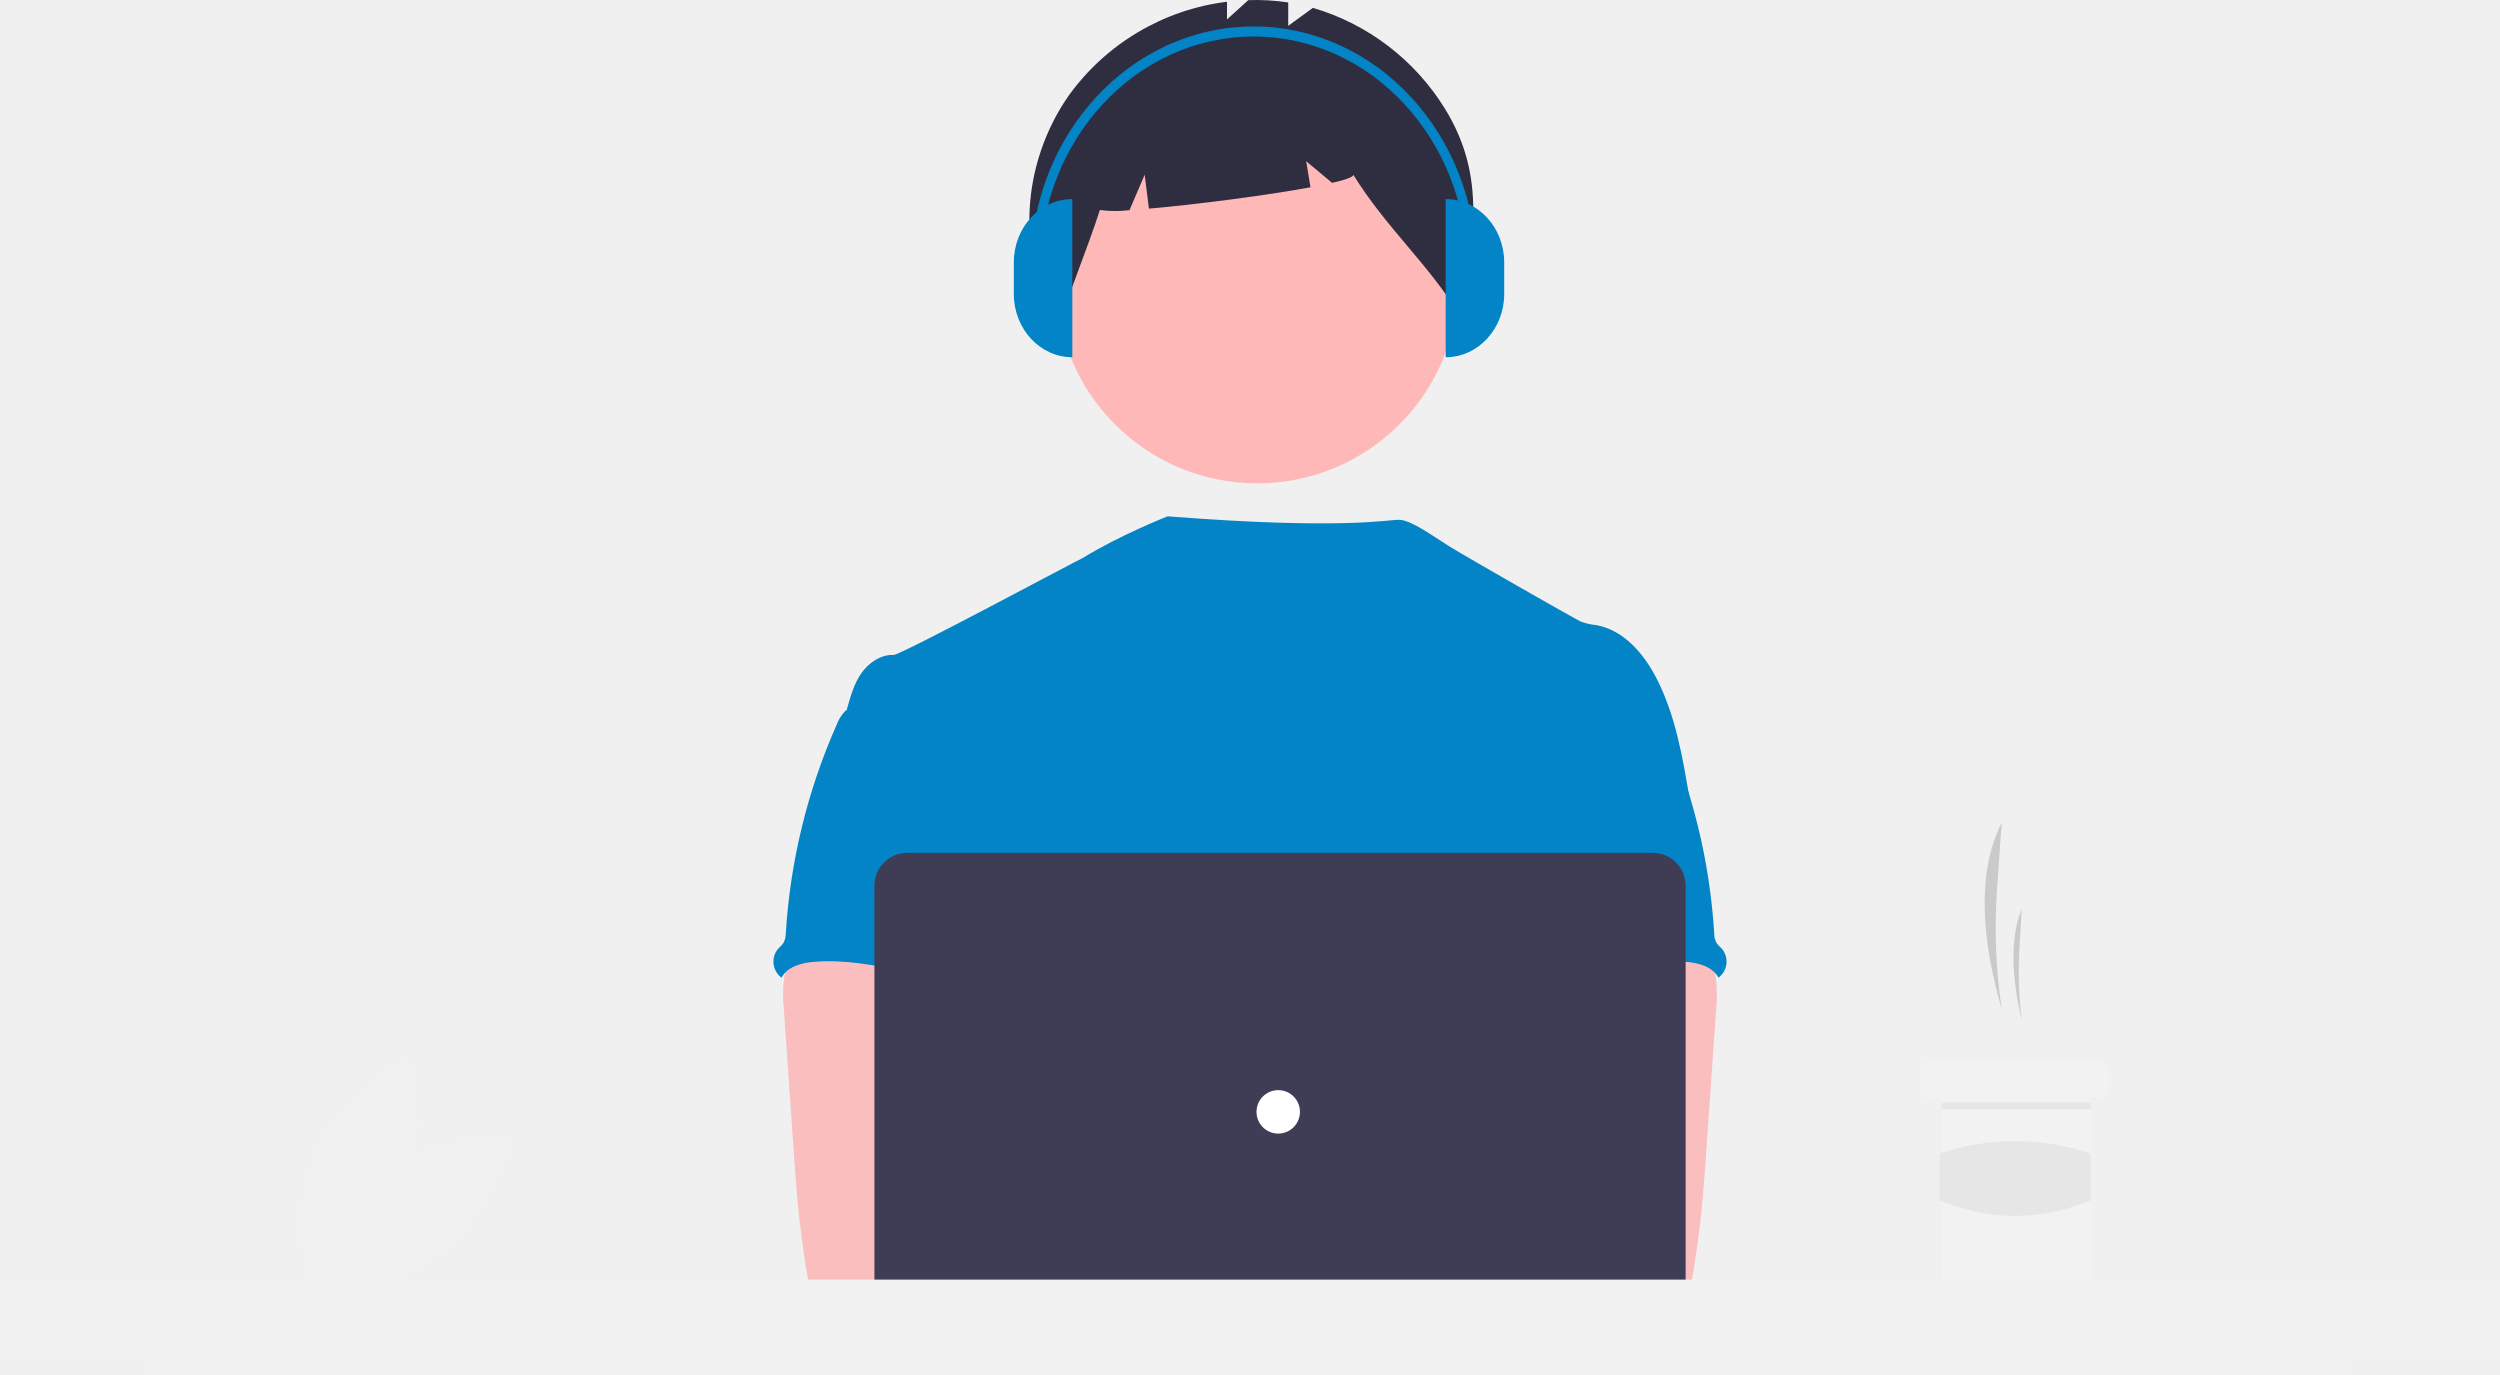
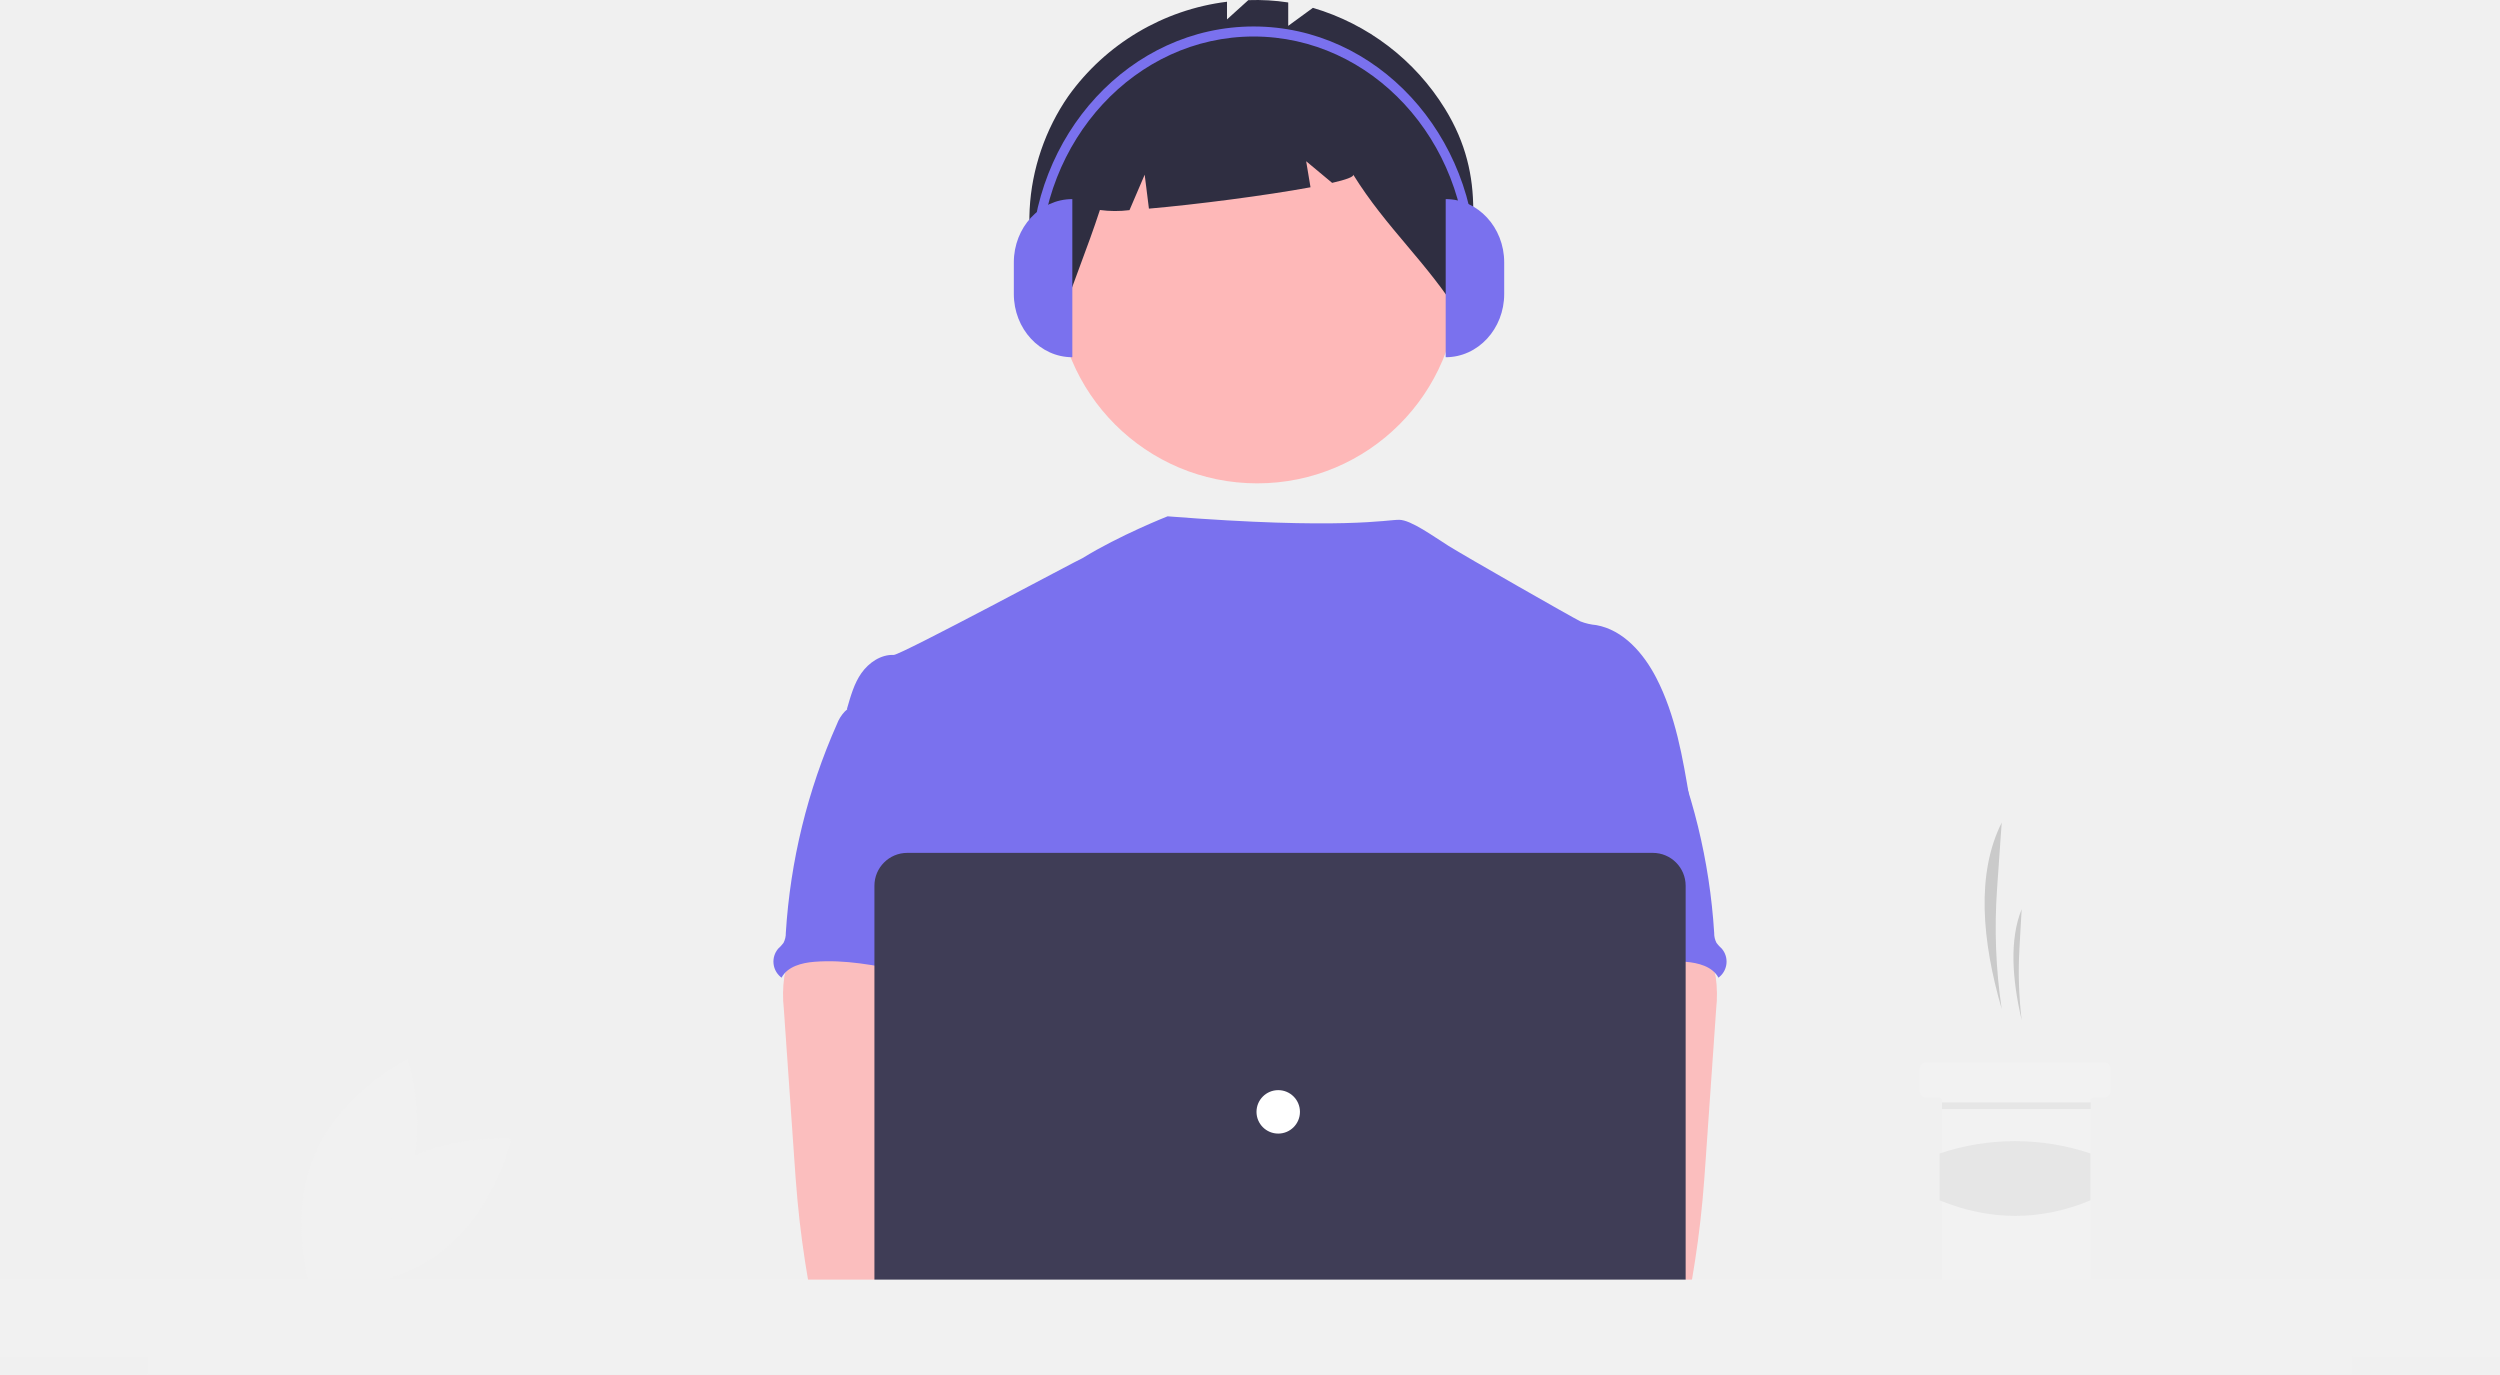
<svg xmlns="http://www.w3.org/2000/svg" id="a57f6051-90d9-4b0f-831b-7c7398482616" data-name="Layer 1" width="878.63" height="483" viewBox="0 0 878.63 483">
  <path d="M294.716,621.203c-19.511,14.544-25.04,40.135-25.04,40.135s26.104,2.009,45.615-12.535,25.04-40.135,25.04-40.135S314.227,606.659,294.716,621.203Z" transform="translate(-160.6848 -208.5)" fill="#f1f1f1" />
  <path d="M302.844,628.032c-9.377,22.456-32.862,34.028-32.862,34.028s-8.281-24.837,1.096-47.293,32.862-34.028,32.862-34.028S312.221,605.576,302.844,628.032Z" transform="translate(-160.6848 -208.5)" fill="#f1f1f1" />
  <path d="M864.187,563.114h0a194.657,194.657,0,0,1-1.633-42.195l1.633-23.307h0c-9,17.908-6.966,41.479,0,65.502Z" transform="translate(-160.6848 -208.5)" fill="#cacaca" />
  <path d="M871.205,567.013h0a143.091,143.091,0,0,1-.786-25.116l.786-13.873h0C866.875,538.683,867.854,552.713,871.205,567.013Z" transform="translate(-160.6848 -208.5)" fill="#cacaca" />
  <path d="M902.401,584.17v7.798a2.352,2.352,0,0,1-2.339,2.339h-3.899a.777.777,0,0,0-.78.78v63.943a2.351,2.351,0,0,1-2.339,2.339H845.476a2.341,2.341,0,0,1-2.339-2.339V595.087a.782.782,0,0,0-.78-.78H837.678a2.341,2.341,0,0,1-2.339-2.339v-7.798a2.336,2.336,0,0,1,2.339-2.339h62.383A2.346,2.346,0,0,1,902.401,584.17Z" transform="translate(-160.6848 -208.5)" fill="#f2f2f2" />
  <rect x="682.522" y="387.445" width="52.246" height="2.339" fill="#e6e6e6" />
  <path d="M895.383,630.369c-17.483,7.235-35.156,7.315-53.026,0v-16.481a83.274,83.274,0,0,1,53.026,0Z" transform="translate(-160.6848 -208.5)" fill="#e6e6e6" />
  <circle id="fff0188c-9915-4c0d-8339-9317a77083e8" data-name="Ellipse 276" cx="441.853" cy="99.211" r="70.666" fill="#feb8b8" />
  <path id="ac220ed6-7c3f-4d1e-8d82-3295770c496a" data-name="Path 1461" d="M668.54,246.746a81.614,81.614,0,0,0-46.43-35.492l-8.675,6.331v-8.22a75.123,75.123,0,0,0-14.032-.817l-7.485,6.772V209.11a80.834,80.834,0,0,0-55.763,33.169c-16.254,23.432-18.998,56.032-3.011,79.652,4.388-13.487,9.715-26.142,14.104-39.628a39.916,39.916,0,0,0,10.399.05l5.339-12.459,1.492,11.931c16.55-1.441,41.096-4.607,56.785-7.508l-1.526-9.154,9.128,7.606c4.806-1.106,7.66-2.11,7.425-2.877,11.668,18.811,25.948,30.826,37.616,49.637C678.337,293.006,683.437,270.951,668.54,246.746Z" transform="translate(-160.6848 -208.5)" fill="#2f2e41" />
-   <path d="M754.52,489.43c-2.43-14.619-4.936-29.519-11.731-42.689-4.466-8.626-11.554-16.847-21.11-18.552a20.422,20.422,0,0,1-5.497-1.272c-2.8-1.349-40.425-22.827-46.405-26.568-5.135-3.212-13.24-9.158-17.327-9.158-4.112-.09-19.878,3.579-81.414-1.231,0,0-16.905,6.663-29.985,14.743-.198-.131-63.869,34.06-66.261,33.97-4.53-.191-8.741,2.71-11.338,6.362-2.596,3.652-3.814,8.174-5.089,12.546,13.907,30.97,26.631,61.98,40.539,92.95a7.931,7.931,0,0,1,1.006,3.815,9.31,9.31,0,0,1-1.73,3.815c-6.82,10.956-6.603,24.736-5.858,37.613.746,12.877,1.668,26.478-4.087,38.02-1.565,3.169-3.601,6.069-5.089,9.238-3.486,7.177-4.746,30.131-2.71,37.842l255.121,7.309C730.067,673.102,754.52,489.43,754.52,489.43Z" transform="translate(-160.6848 -208.5)" fill="#0284c7" />
+   <path d="M754.52,489.43c-2.43-14.619-4.936-29.519-11.731-42.689-4.466-8.626-11.554-16.847-21.11-18.552a20.422,20.422,0,0,1-5.497-1.272c-2.8-1.349-40.425-22.827-46.405-26.568-5.135-3.212-13.24-9.158-17.327-9.158-4.112-.09-19.878,3.579-81.414-1.231,0,0-16.905,6.663-29.985,14.743-.198-.131-63.869,34.06-66.261,33.97-4.53-.191-8.741,2.71-11.338,6.362-2.596,3.652-3.814,8.174-5.089,12.546,13.907,30.97,26.631,61.98,40.539,92.95a7.931,7.931,0,0,1,1.006,3.815,9.31,9.31,0,0,1-1.73,3.815c-6.82,10.956-6.603,24.736-5.858,37.613.746,12.877,1.668,26.478-4.087,38.02-1.565,3.169-3.601,6.069-5.089,9.238-3.486,7.177-4.746,30.131-2.71,37.842l255.121,7.309C730.067,673.102,754.52,489.43,754.52,489.43Z" transform="translate(-160.6848 -208.5)" fill="#7a71ee" />
  <path id="bb46eb08-8e3e-4ac5-913b-26d221d967b9" data-name="Path 1421" d="M436.31,551.903a45.043,45.043,0,0,0-.153,11.109l3.657,52.513c.343,4.949.681,9.887,1.146,14.824.877,9.581,2.188,19.086,3.815,28.578a5.09,5.09,0,0,0,5.216,4.949c16.096,3.406,32.726,3.27,49.153,2.342,25.067-1.399,89.198-4.046,93.116-9.136s1.635-13.322-3.474-17.438-89.739-14.149-89.739-14.149c.827-6.553,3.321-12.724,5.688-18.946,4.25-11.035,8.22-22.432,8.297-34.253s-4.377-24.25-14.061-31.022c-7.966-5.56-18.221-6.591-27.928-6.362-7.062.203-19.265-1.489-25.716,1.272C440.223,538.431,437.264,546.905,436.31,551.903Z" transform="translate(-160.6848 -208.5)" fill="#fbbebe" />
-   <path id="efe93a1e-ccdd-49fd-af5f-e26394aa0937" data-name="Path 1430" d="M457.627,458.523a13.17,13.17,0,0,0-2.824,4.518A213.588,213.588,0,0,0,436.862,536.356a7.329,7.329,0,0,1-.827,3.55,15.535,15.535,0,0,1-1.87,2.023,7.024,7.024,0,0,0,.84,9.898q.173.146.356.281c2.099-3.951,7.125-5.242,11.592-5.586,21.389-1.692,42.282,8.259,63.734,7.508-1.514-5.23-3.691-10.256-4.925-15.548-5.459-23.502,8.156-49.089-.191-71.726-1.667-4.53-4.453-8.983-8.843-10.968a23.555,23.555,0,0,0-5.662-1.499c-5.421-.98-16.212-5.166-21.453-3.486-1.935.624-2.697,2.443-4.301,3.542C462.877,455.902,459.646,456.474,457.627,458.523Z" transform="translate(-160.6848 -208.5)" fill="#0284c7" />
+   <path id="efe93a1e-ccdd-49fd-af5f-e26394aa0937" data-name="Path 1430" d="M457.627,458.523a13.17,13.17,0,0,0-2.824,4.518A213.588,213.588,0,0,0,436.862,536.356a7.329,7.329,0,0,1-.827,3.55,15.535,15.535,0,0,1-1.87,2.023,7.024,7.024,0,0,0,.84,9.898q.173.146.356.281c2.099-3.951,7.125-5.242,11.592-5.586,21.389-1.692,42.282,8.259,63.734,7.508-1.514-5.23-3.691-10.256-4.925-15.548-5.459-23.502,8.156-49.089-.191-71.726-1.667-4.53-4.453-8.983-8.843-10.968a23.555,23.555,0,0,0-5.662-1.499c-5.421-.98-16.212-5.166-21.453-3.486-1.935.624-2.697,2.443-4.301,3.542C462.877,455.902,459.646,456.474,457.627,458.523Z" transform="translate(-160.6848 -208.5)" fill="#7a71ee" />
  <path id="a38c3c09-000b-42b7-8619-0229d8aff5e9" data-name="Path 1421" d="M754.672,536.183c-6.451-2.762-18.653-1.069-25.716-1.272-9.707-.229-19.962.802-27.928,6.362-9.684,6.772-14.137,19.201-14.061,31.022s4.046,23.218,8.297,34.253c2.366,6.222,4.861,12.393,5.688,18.946,0,0-84.63,10.034-89.739,14.149s-7.392,12.348-3.474,17.438,126.173,10.2,142.269,6.794a5.09,5.09,0,0,0,5.216-4.949c1.627-9.491,2.937-18.996,3.815-28.578.465-4.937.802-9.874,1.146-14.824l3.657-52.513a45.043,45.043,0,0,0-.153-11.109C762.736,546.905,759.777,538.431,754.672,536.183Z" transform="translate(-160.6848 -208.5)" fill="#fbbebe" />
-   <path id="bd3879bf-5d05-49be-b690-c4d97e29a2ab" data-name="Path 1430" d="M734.687,454.346c-1.603-1.099-2.366-2.918-4.301-3.542-5.241-1.68-16.032,2.507-21.453,3.486a23.555,23.555,0,0,0-5.662,1.499c-4.389,1.985-7.175,6.438-8.843,10.968-8.347,22.637,5.268,48.224-.191,71.726-1.234,5.293-3.411,10.318-4.925,15.548,21.453.751,42.346-9.2,63.734-7.508,4.467.343,9.493,1.635,11.592,5.586q.183-.135.356-.281a7.024,7.024,0,0,0,.84-9.898,15.535,15.535,0,0,1-1.87-2.023,7.329,7.329,0,0,1-.827-3.55,213.588,213.588,0,0,0-17.941-73.316,13.17,13.17,0,0,0-2.824-4.518C740.354,456.474,737.123,455.902,734.687,454.346Z" transform="translate(-160.6848 -208.5)" fill="#0284c7" />
+   <path id="bd3879bf-5d05-49be-b690-c4d97e29a2ab" data-name="Path 1430" d="M734.687,454.346c-1.603-1.099-2.366-2.918-4.301-3.542-5.241-1.68-16.032,2.507-21.453,3.486a23.555,23.555,0,0,0-5.662,1.499c-4.389,1.985-7.175,6.438-8.843,10.968-8.347,22.637,5.268,48.224-.191,71.726-1.234,5.293-3.411,10.318-4.925,15.548,21.453.751,42.346-9.2,63.734-7.508,4.467.343,9.493,1.635,11.592,5.586q.183-.135.356-.281a7.024,7.024,0,0,0,.84-9.898,15.535,15.535,0,0,1-1.87-2.023,7.329,7.329,0,0,1-.827-3.55,213.588,213.588,0,0,0-17.941-73.316,13.17,13.17,0,0,0-2.824-4.518C740.354,456.474,737.123,455.902,734.687,454.346Z" transform="translate(-160.6848 -208.5)" fill="#7a71ee" />
  <circle cx="420.924" cy="438.81" r="19.073" fill="#fbbebe" />
  <circle cx="463.156" cy="438.81" r="19.073" fill="#fbbebe" />
  <path d="M741.572,690.288H479.542a11.552,11.552,0,0,1-11.539-11.539V519.783a11.552,11.552,0,0,1,11.539-11.539H741.572a11.552,11.552,0,0,1,11.539,11.539V678.75A11.552,11.552,0,0,1,741.572,690.288Z" transform="translate(-160.6848 -208.5)" fill="#3f3d56" />
  <circle id="bf1cdf42-3b4f-4239-91c9-f6802a29e918" data-name="Ellipse 263" cx="449.236" cy="390.766" r="7.635" fill="#fff" />
  <polygon points="878.63 449.724 0 449.724 0 476.724 51.97 476.724 51.97 483 826.68 483 826.68 476.724 878.63 476.724 878.63 449.724" fill="#f1f1f1" />
-   <path d="M537.556,334.049h0c-11.355,0-20.559-9.952-20.559-22.229h0V300.705c0-12.277,9.205-22.229,20.559-22.229h0v55.574Z" transform="translate(-160.6848 -208.5)" fill="#0284c7" />
-   <path d="M668.779,278.476h0c11.355,0,20.559,9.952,20.559,22.229v11.115c0,12.277-9.205,22.229-20.559,22.229h0V278.476Z" transform="translate(-160.6848 -208.5)" fill="#0284c7" />
-   <path d="M679.553,302.452h-3.262c0-44.73-33.656-81.121-75.026-81.121-41.369,0-75.026,36.391-75.026,81.121h-3.262c0-46.675,35.12-84.648,78.288-84.648C644.433,217.804,679.553,255.777,679.553,302.452Z" transform="translate(-160.6848 -208.5)" fill="#0284c7" />
+   <path d="M537.556,334.049h0c-11.355,0-20.559-9.952-20.559-22.229h0V300.705c0-12.277,9.205-22.229,20.559-22.229h0v55.574Z" transform="translate(-160.6848 -208.5)" fill="#7a71ee" />
+   <path d="M668.779,278.476h0c11.355,0,20.559,9.952,20.559,22.229v11.115c0,12.277-9.205,22.229-20.559,22.229h0V278.476Z" transform="translate(-160.6848 -208.5)" fill="#7a71ee" />
+   <path d="M679.553,302.452h-3.262c0-44.73-33.656-81.121-75.026-81.121-41.369,0-75.026,36.391-75.026,81.121h-3.262c0-46.675,35.12-84.648,78.288-84.648C644.433,217.804,679.553,255.777,679.553,302.452Z" transform="translate(-160.6848 -208.5)" fill="#7a71ee" />
</svg>
